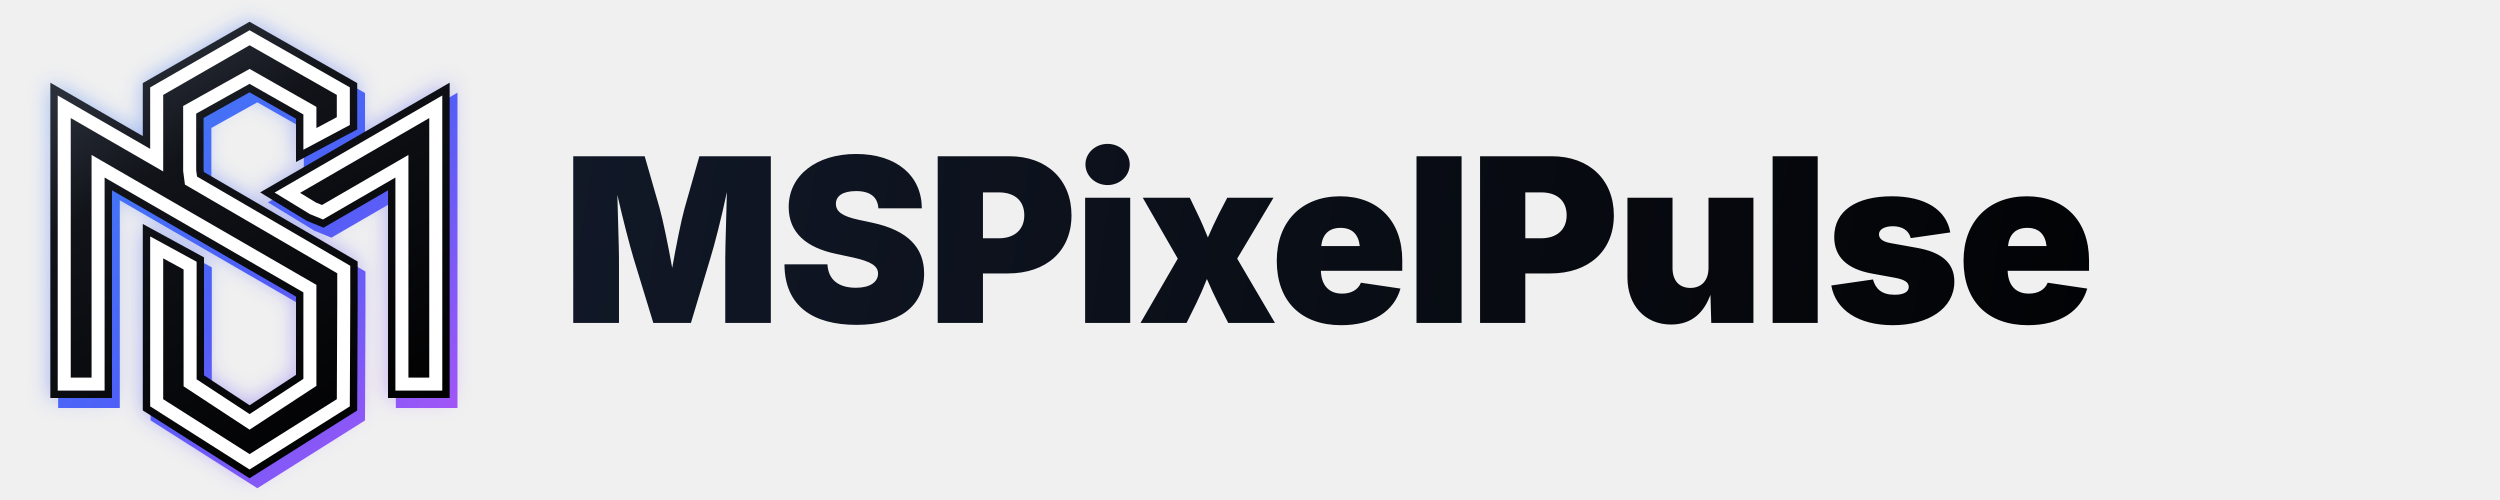
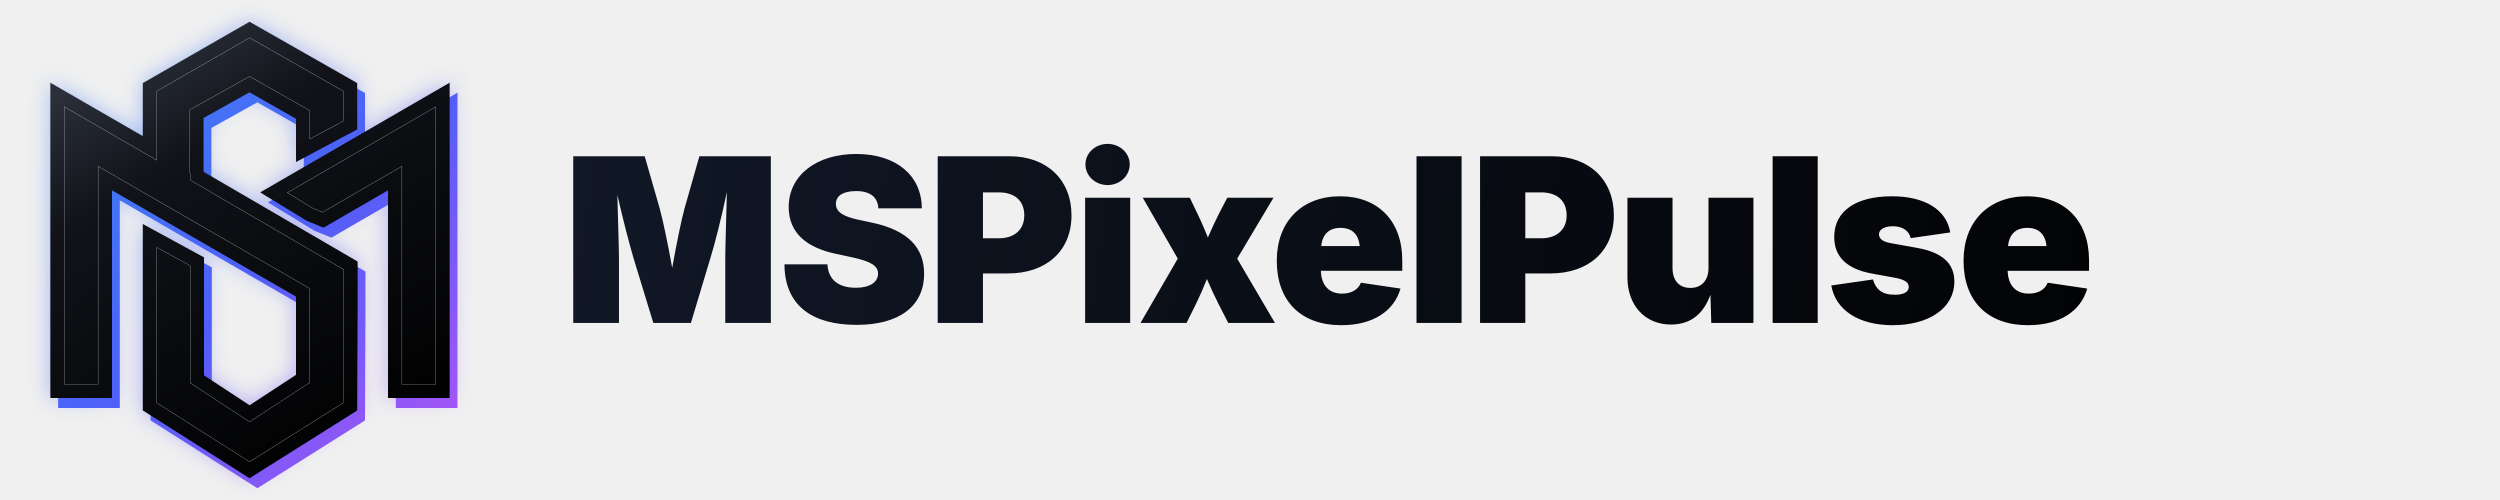
<svg xmlns="http://www.w3.org/2000/svg" width="240" height="48" viewBox="0 0 240 48" fill="none" role="img" aria-labelledby="title desc">
  <style>
    .dark-variant { display: none; }
    @media (prefers-color-scheme: dark) { .light-variant { display: none; } .dark-variant { display: inline; } }
  </style>
  <defs>
    <linearGradient id="accent-light" x1="270" y1="130" x2="1126" y2="980" gradientUnits="userSpaceOnUse">
      <stop stop-color="#3B82F6" />
      <stop offset="0.52" stop-color="#4F5EF7" />
      <stop offset="1" stop-color="#A855F7" />
    </linearGradient>
    <linearGradient id="accent-dark" x1="270" y1="130" x2="1126" y2="980" gradientUnits="userSpaceOnUse">
      <stop stop-color="#60A5FA" />
      <stop offset="0.52" stop-color="#6366F1" />
      <stop offset="1" stop-color="#C084FC" />
    </linearGradient>
    <linearGradient id="face-light" x1="420" y1="100" x2="970" y2="1030" gradientUnits="userSpaceOnUse">
      <stop stop-color="#2A2F39" />
      <stop offset="0.25" stop-color="#111319" />
      <stop offset="1" stop-color="#000000" />
    </linearGradient>
    <linearGradient id="face-dark" x1="420" y1="100" x2="970" y2="1030" gradientUnits="userSpaceOnUse">
      <stop stop-color="#FFFFFF" />
      <stop offset="0.4" stop-color="#F8FAFF" />
      <stop offset="1" stop-color="#CAD5E8" />
    </linearGradient>
    <linearGradient id="word-light" x1="54" y1="11" x2="222" y2="37" gradientUnits="userSpaceOnUse">
      <stop stop-color="#111827" />
      <stop offset="1" stop-color="#000000" />
    </linearGradient>
    <linearGradient id="word-dark" x1="54" y1="11" x2="222" y2="37" gradientUnits="userSpaceOnUse">
      <stop stop-color="#FFFFFF" />
      <stop offset="1" stop-color="#DDE7F7" />
    </linearGradient>
    <filter id="halo" x="-30%" y="-30%" width="160%" height="160%">
      <feGaussianBlur stdDeviation="24" />
    </filter>
    <g id="mark">
      <path d="M914 673L913 904L697 1040L483 904L483 546L560 588L560 858L697 948L836 857L836 641L348 359L348 861L270 861L270 222L483 345L483 186L697 63L913 186L913 255L836 296L836 231L697 152L559 229L559 369L562 392L914 597V673Z" />
      <path d="M1126 222V861H1048V359L865 465L843 456L784 420L1126 222Z" />
    </g>
  </defs>
  <g transform="translate(1 1) scale(0.04166667) translate(-146 0)">
    <g class="light-variant">
      <use href="#mark" fill="url(#accent-light)" stroke="url(#accent-light)" stroke-width="64" stroke-linejoin="miter" opacity="0.46" filter="url(#halo)" />
      <use href="#mark" fill="url(#accent-light)" stroke="url(#accent-light)" stroke-width="64" stroke-linejoin="miter" transform="translate(18 23)" />
      <use href="#mark" fill="url(#face-light)" stroke="url(#face-light)" stroke-width="64" stroke-linejoin="miter" />
-       <use href="#mark" fill="none" stroke="#FFFFFF" stroke-width="30" stroke-linejoin="miter" stroke-miterlimit="3" />
+       <use href="#mark" fill="none" stroke="#FFFFFF" stroke-width="0.5" vector-effect="non-scaling-stroke" stroke-linejoin="miter" stroke-miterlimit="3" />
    </g>
    <g class="dark-variant">
      <use href="#mark" fill="url(#accent-dark)" stroke="url(#accent-dark)" stroke-width="64" stroke-linejoin="miter" opacity="0.7" filter="url(#halo)" />
      <use href="#mark" fill="url(#accent-dark)" stroke="url(#accent-dark)" stroke-width="64" stroke-linejoin="miter" transform="translate(18 23)" />
      <use href="#mark" fill="url(#face-dark)" stroke="url(#face-dark)" stroke-width="64" stroke-linejoin="miter" />
-       <use href="#mark" fill="none" stroke="#FFFFFF" stroke-width="30" stroke-linejoin="miter" stroke-miterlimit="3" />
+       <use href="#mark" fill="none" stroke="#8B6CFF" stroke-width="0.5" vector-effect="non-scaling-stroke" stroke-linejoin="miter" stroke-miterlimit="3" />
    </g>
  </g>
  <text class="light-variant" x="54" y="31" fill="url(#word-light)" font-family="Inter, ui-sans-serif, system-ui, -apple-system, BlinkMacSystemFont, 'Segoe UI', sans-serif" font-size="22" font-weight="850" letter-spacing="-0.35">MSPixelPulse</text>
  <text class="dark-variant" x="54" y="31" fill="url(#word-dark)" font-family="Inter, ui-sans-serif, system-ui, -apple-system, BlinkMacSystemFont, 'Segoe UI', sans-serif" font-size="22" font-weight="850" letter-spacing="-0.35">MSPixelPulse</text>
</svg>
